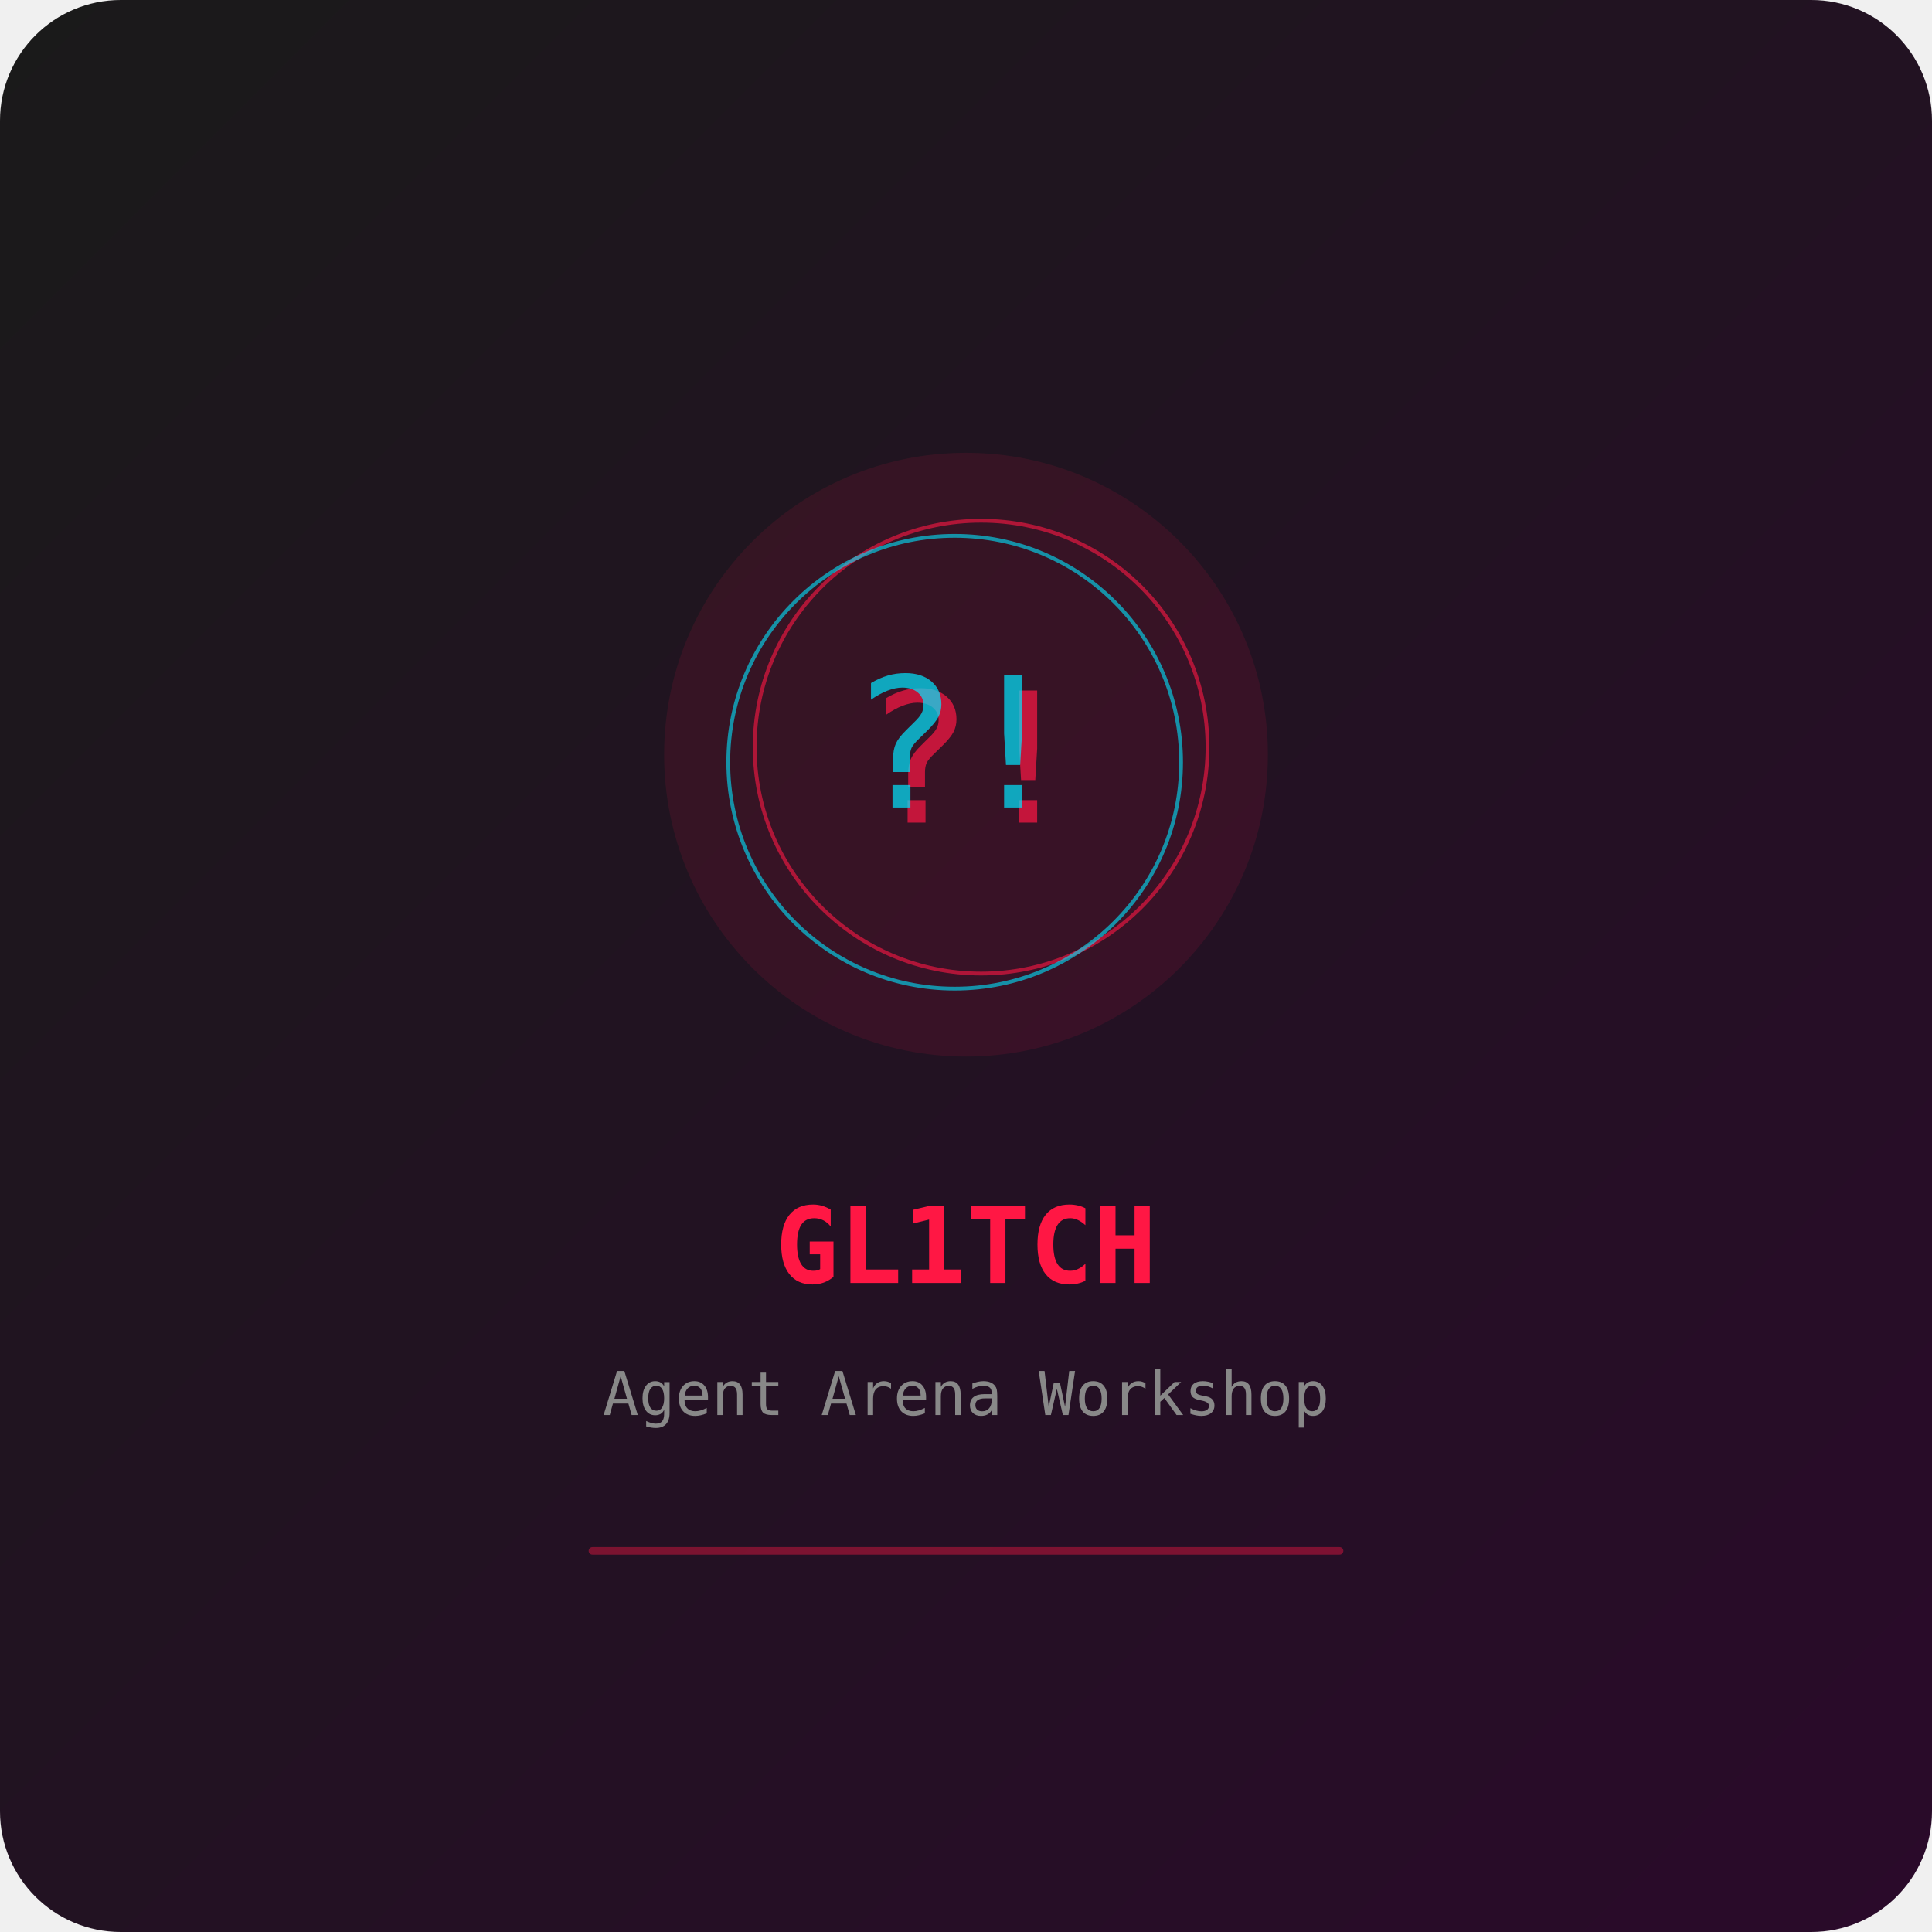
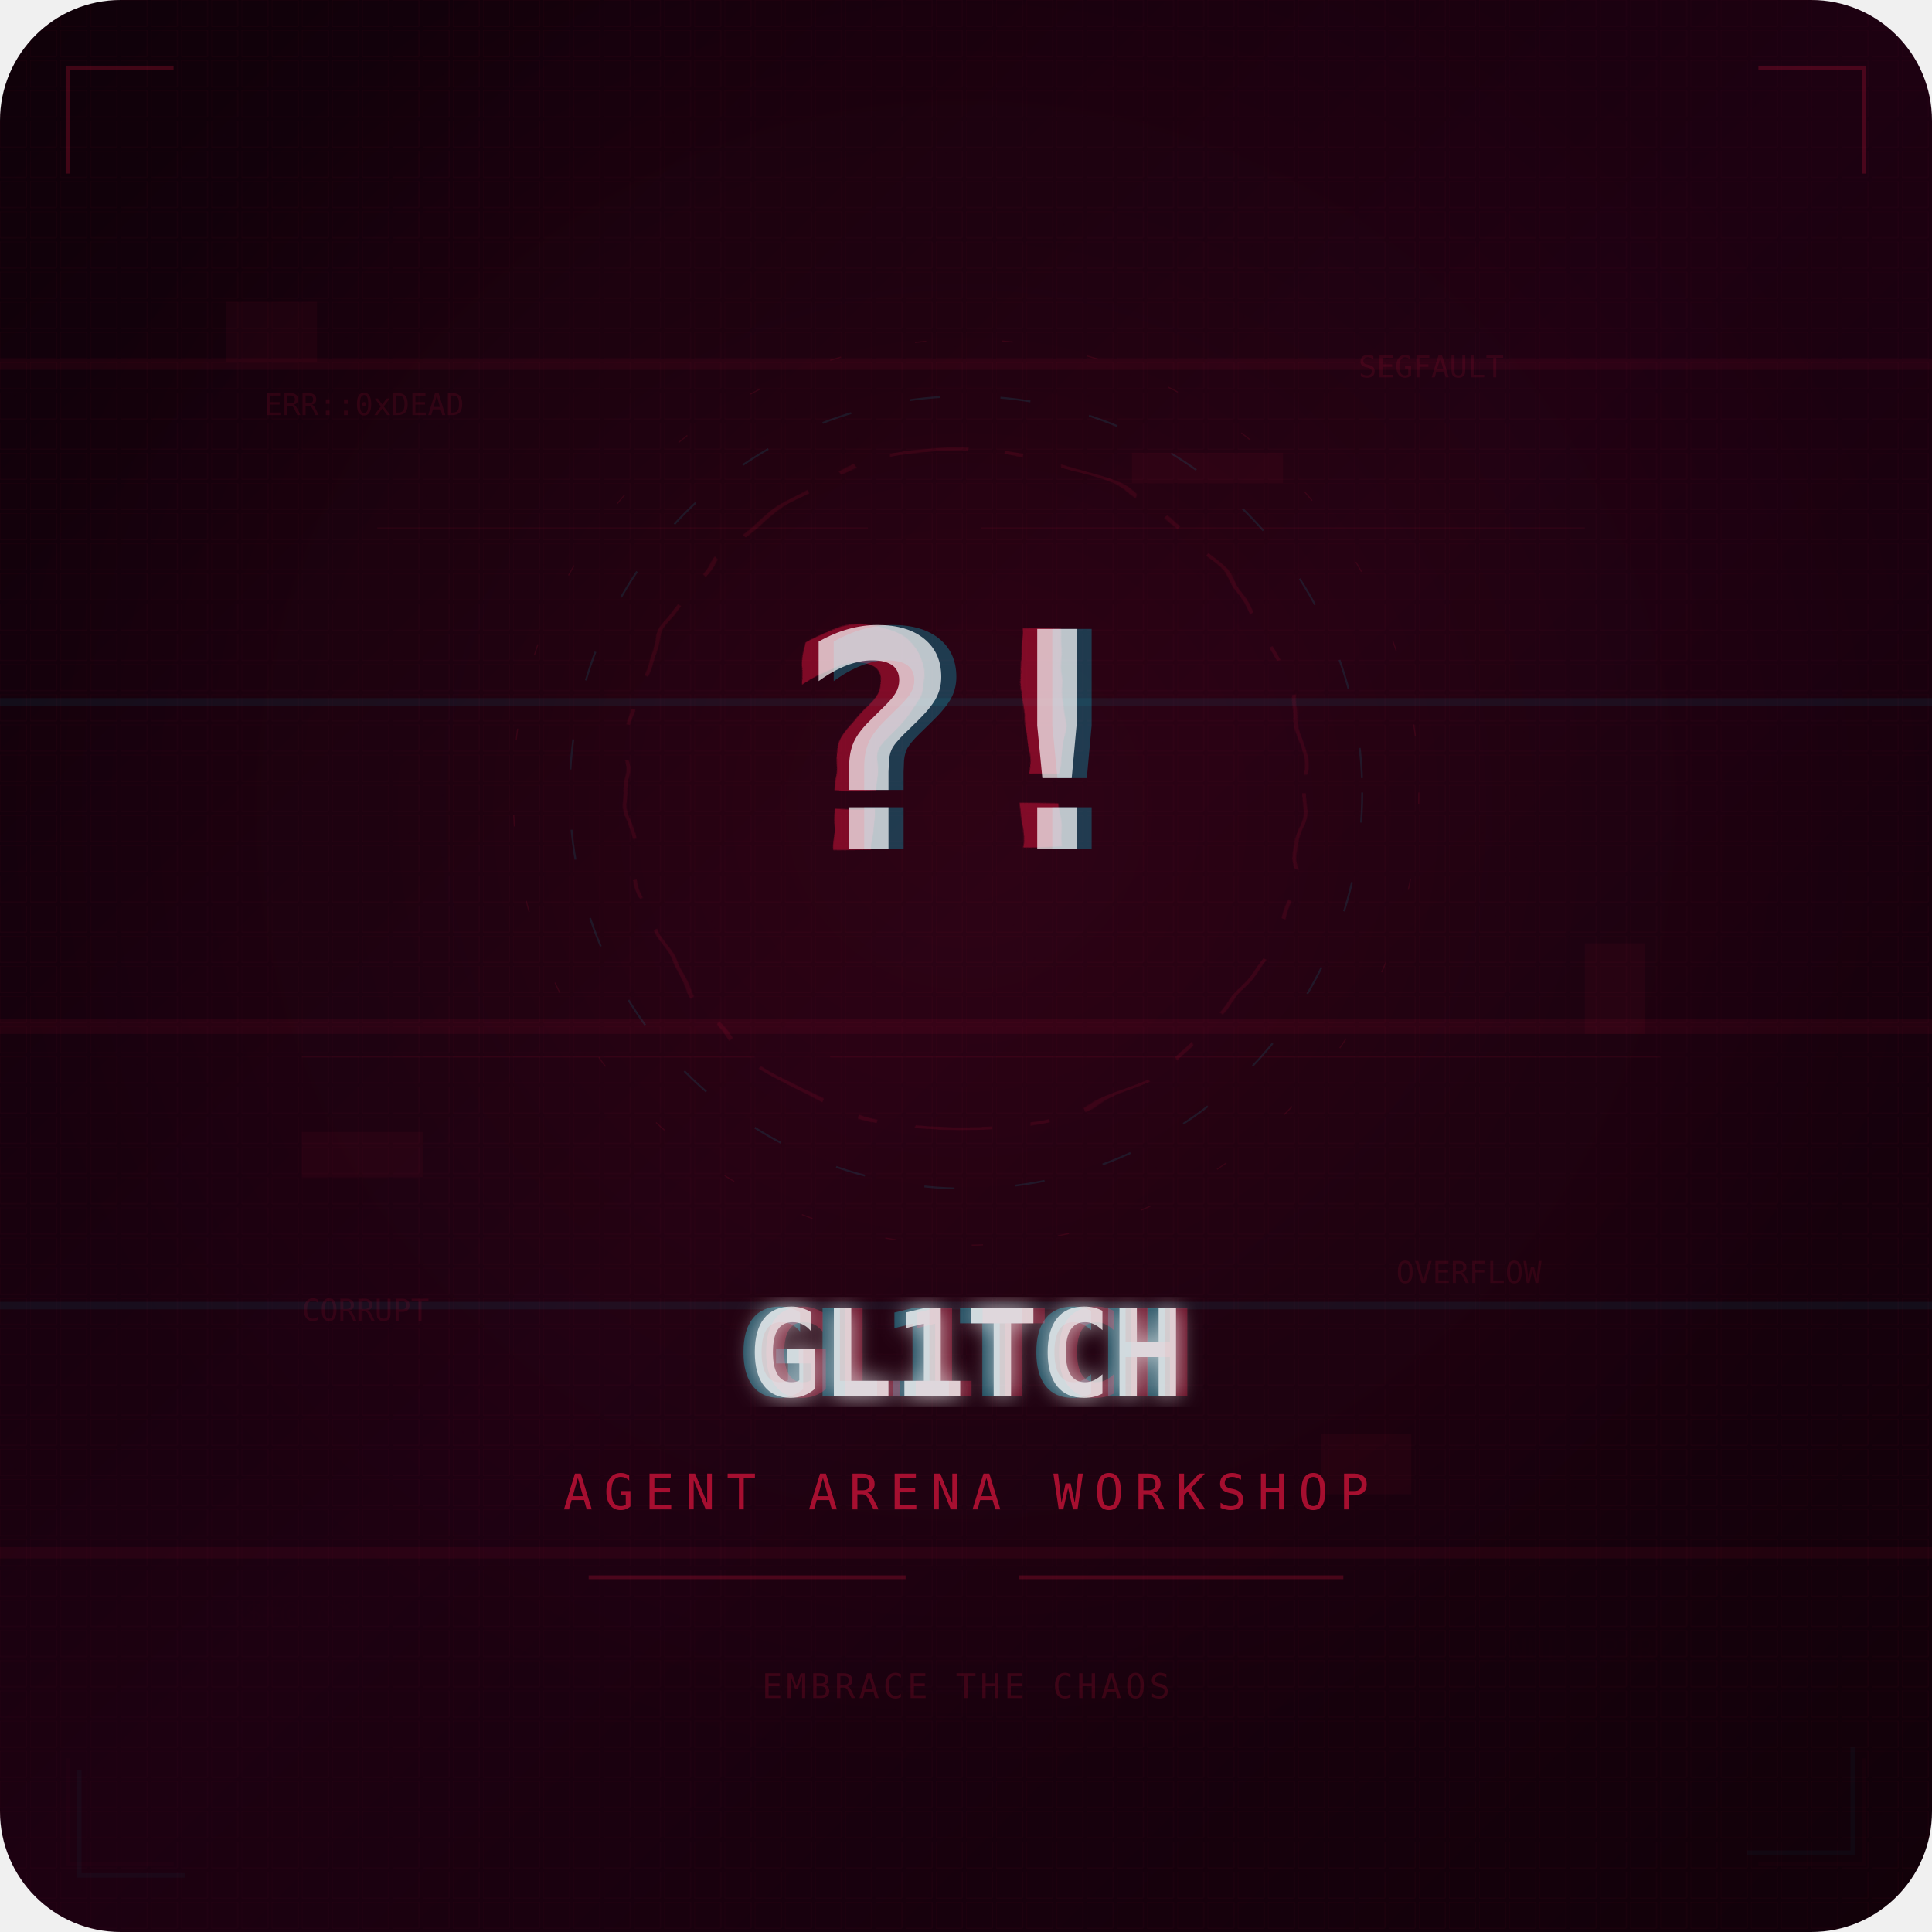
<svg xmlns="http://www.w3.org/2000/svg" width="512" height="512" viewBox="0 0 512 512">
  <defs>
-     <linearGradient id="bg" x1="0%" y1="0%" x2="100%" y2="100%">
-       <stop offset="0%" style="stop-color:#1a1a1a" />
-       <stop offset="100%" style="stop-color:#2a0a2a" />
+     <linearGradient id="gl-bg" x1="0%" y1="0%" x2="100%" y2="100%">
+       <stop offset="0%" stop-color="#0a0008" />
+       <stop offset="50%" stop-color="#180010" />
+       <stop offset="100%" stop-color="#0c0008" />
    </linearGradient>
+     <radialGradient id="gl-glow" cx="50%" cy="42%" r="50%">
+       <stop offset="0%" stop-color="#ff1744" stop-opacity="0.08" />
+       <stop offset="100%" stop-color="#ff1744" stop-opacity="0" />
+     </radialGradient>
+     <filter id="gl-neon">
+       <feGaussianBlur in="SourceGraphic" stdDeviation="3" result="blur" />
+       <feMerge>
+         <feMergeNode in="blur" />
+         <feMergeNode in="SourceGraphic" />
+       </feMerge>
+     </filter>
+     <filter id="gl-glitch1" x="-10%" y="-10%" width="120%" height="120%">
+       <feTurbulence type="fractalNoise" baseFrequency="0.01 0.08" numOctaves="2" seed="3" result="noise" />
+       <feDisplacementMap in="SourceGraphic" in2="noise" scale="6" xChannelSelector="R" yChannelSelector="G" />
+     </filter>
+     <filter id="gl-glitch2" x="-10%" y="-10%" width="120%" height="120%">
+       <feTurbulence type="fractalNoise" baseFrequency="0.02 0.05" numOctaves="3" seed="7" result="noise">
+         <animate attributeName="seed" values="7;42;13;7" dur="4s" repeatCount="indefinite" />
+       </feTurbulence>
+       <feDisplacementMap in="SourceGraphic" in2="noise" scale="4" xChannelSelector="R" yChannelSelector="B" />
+     </filter>
+     <pattern id="gl-pixels" width="8" height="8" patternUnits="userSpaceOnUse">
+       <rect width="7" height="7" fill="none" stroke="#ff1744" stroke-width="0.15" opacity="0.06" />
+     </pattern>
+     <filter id="gl-static">
+       <feTurbulence type="fractalNoise" baseFrequency="0.9" numOctaves="4" seed="15" result="noise">
+         <animate attributeName="seed" values="15;88;33;61;15" dur="0.5s" repeatCount="indefinite" />
+       </feTurbulence>
+       <feColorMatrix type="saturate" values="0" in="noise" result="monoNoise" />
+       <feComponentTransfer in="monoNoise" result="dimNoise">
+         <feFuncA type="linear" slope="0.03" />
+       </feComponentTransfer>
+       <feBlend in="SourceGraphic" in2="dimNoise" mode="screen" />
+     </filter>
  </defs>
-   <rect width="512" height="512" rx="32" fill="url(#bg)" />
-   <circle cx="256" cy="200" r="80" fill="#ff1744" opacity="0.1" />
-   <circle cx="260" cy="198" r="60" fill="none" stroke="#ff1744" stroke-width="1" opacity="0.6" />
-   <circle cx="253" cy="202" r="60" fill="none" stroke="#00e5ff" stroke-width="1" opacity="0.6" />
-   <text x="258" y="218" font-family="monospace" font-size="48" fill="#ff1744" text-anchor="middle" opacity="0.7">?!</text>
-   <text x="254" y="214" font-family="monospace" font-size="48" fill="#00e5ff" text-anchor="middle" opacity="0.7">?!</text>
-   <text x="256" y="340" font-family="monospace" font-size="28" fill="#ff1744" text-anchor="middle" font-weight="bold">GL1TCH</text>
-   <text x="256" y="375" font-family="monospace" font-size="16" fill="#888" text-anchor="middle">Agent Arena Workshop</text>
-   <rect x="156" y="410" width="200" height="2" rx="1" fill="#ff1744" opacity="0.4" />
+   <rect width="512" height="512" rx="32" fill="url(#gl-bg)" />
+   <rect width="512" height="512" rx="32" fill="url(#gl-glow)" />
+   <rect width="512" height="512" rx="32" fill="url(#gl-pixels)" />
+   <rect width="512" height="512" rx="32" fill="#ff1744" opacity="0.02" filter="url(#gl-static)" />
+   <g opacity="0.06">
+     <rect x="0" y="95" width="512" height="3" fill="#ff1744">
+       <animate attributeName="x" values="0;-8;3;0" dur="0.3s" repeatCount="indefinite" />
+     </rect>
+     <rect x="0" y="185" width="512" height="2" fill="#00e5ff">
+       <animate attributeName="x" values="0;5;-3;0" dur="0.4s" repeatCount="indefinite" />
+     </rect>
+     <rect x="0" y="270" width="512" height="4" fill="#ff1744">
+       <animate attributeName="x" values="0;-6;4;0" dur="0.25s" repeatCount="indefinite" />
+     </rect>
+     <rect x="0" y="345" width="512" height="2" fill="#00e5ff">
+       <animate attributeName="x" values="0;7;-5;0" dur="0.35s" repeatCount="indefinite" />
+     </rect>
+     <rect x="0" y="410" width="512" height="3" fill="#ff1744">
+       <animate attributeName="x" values="0;-4;6;0" dur="0.45s" repeatCount="indefinite" />
+     </rect>
+   </g>
+   <g fill="#ff1744" opacity="0.04">
+     <rect x="60" y="80" width="24" height="16" />
+     <rect x="300" y="120" width="40" height="8" />
+     <rect x="420" y="250" width="16" height="24" />
+     <rect x="80" y="300" width="32" height="12" />
+     <rect x="350" y="380" width="24" height="16" />
+   </g>
+   <g transform="translate(256,210)" font-family="monospace" font-weight="bold">
+     <text x="-4" y="15" font-size="80" fill="#ff1744" text-anchor="middle" opacity="0.4" filter="url(#gl-glitch2)">
+       ?!
+     </text>
+     <text x="4" y="15" font-size="80" fill="#00e5ff" text-anchor="middle" opacity="0.25">
+       ?!
+     </text>
+     <text x="0" y="15" font-size="80" fill="#ffffff" text-anchor="middle" opacity="0.7">
+       ?!
+     </text>
+   </g>
+   <g fill="none" opacity="0.1">
+     <circle cx="256" cy="210" r="90" stroke="#ff1744" stroke-width="1" stroke-dasharray="20,10,5,10" filter="url(#gl-glitch1)" />
+     <circle cx="256" cy="210" r="105" stroke="#00e5ff" stroke-width="0.5" stroke-dasharray="8,16">
+       <animateTransform attributeName="transform" type="rotate" values="0 256 210;360 256 210" dur="30s" repeatCount="indefinite" />
+     </circle>
+     <circle cx="256" cy="210" r="120" stroke="#ff1744" stroke-width="0.3" stroke-dasharray="3,20">
+       <animateTransform attributeName="transform" type="rotate" values="360 256 210;0 256 210" dur="45s" repeatCount="indefinite" />
+     </circle>
+   </g>
+   <g stroke="#ff1744" stroke-width="0.5" opacity="0.06">
+     <line x1="100" y1="140" x2="230" y2="140" />
+     <line x1="260" y1="140" x2="420" y2="140" />
+     <line x1="80" y1="280" x2="200" y2="280" />
+     <line x1="220" y1="280" x2="440" y2="280" />
+   </g>
+   <g font-family="monospace" font-size="8" fill="#ff1744" opacity="0.1">
+     <text x="70" y="110">ERR::0xDEAD</text>
+     <text x="360" y="100">SEGFAULT</text>
+     <text x="80" y="350">CORRUPT</text>
+     <text x="370" y="340">OVERFLOW</text>
+     <text x="60" y="430" opacity="0.06">%$#@!&amp;*</text>
+     <text x="400" y="440" opacity="0.06">NULL_PTR</text>
+   </g>
+   <g transform="translate(256,370)" text-anchor="middle" font-family="monospace" font-size="32" font-weight="bold">
+     <text x="-3" y="0" fill="#00e5ff" opacity="0.3">GL1TCH</text>
+     <text x="3" y="0" fill="#ff1744" opacity="0.3">GL1TCH</text>
+     <text x="0" y="0" fill="#ffffff" opacity="0.8" filter="url(#gl-neon)">GL1TCH</text>
+   </g>
+   <text x="256" y="400" font-family="monospace" font-size="13" fill="#ff1744" text-anchor="middle" letter-spacing="3" opacity="0.6">
+     AGENT ARENA WORKSHOP
+   </text>
+   <line x1="156" y1="418" x2="240" y2="418" stroke="#ff1744" stroke-width="1" opacity="0.2" />
+   <line x1="270" y1="418" x2="356" y2="418" stroke="#ff1744" stroke-width="1" opacity="0.2" />
+   <text x="256" y="450" font-family="monospace" font-size="9" fill="#ff1744" text-anchor="middle" opacity="0.15" letter-spacing="1">
+     EMBRACE THE CHAOS
+   </text>
+   <g stroke="#ff1744" stroke-width="1.2" fill="none" opacity="0.2">
+     <path d="M18 46 L18 18 L46 18" />
+     <path d="M466 18 L494 18 L494 46" />
+     <path d="M18 466 L18 494 L46 494" opacity="0.1" />
+     <path d="M21 469 L21 497 L49 497" stroke="#00e5ff" opacity="0.15" />
+     <path d="M466 494 L494 494 L494 466" opacity="0.1" />
+     <path d="M463 491 L491 491 L491 463" stroke="#00e5ff" opacity="0.15" />
+   </g>
+   <rect x="180" y="195" width="152" height="30" fill="#ff1744" opacity="0">
+     <animate attributeName="opacity" values="0;0.02;0;0;0.01;0" dur="2s" repeatCount="indefinite" />
+   </rect>
</svg>
